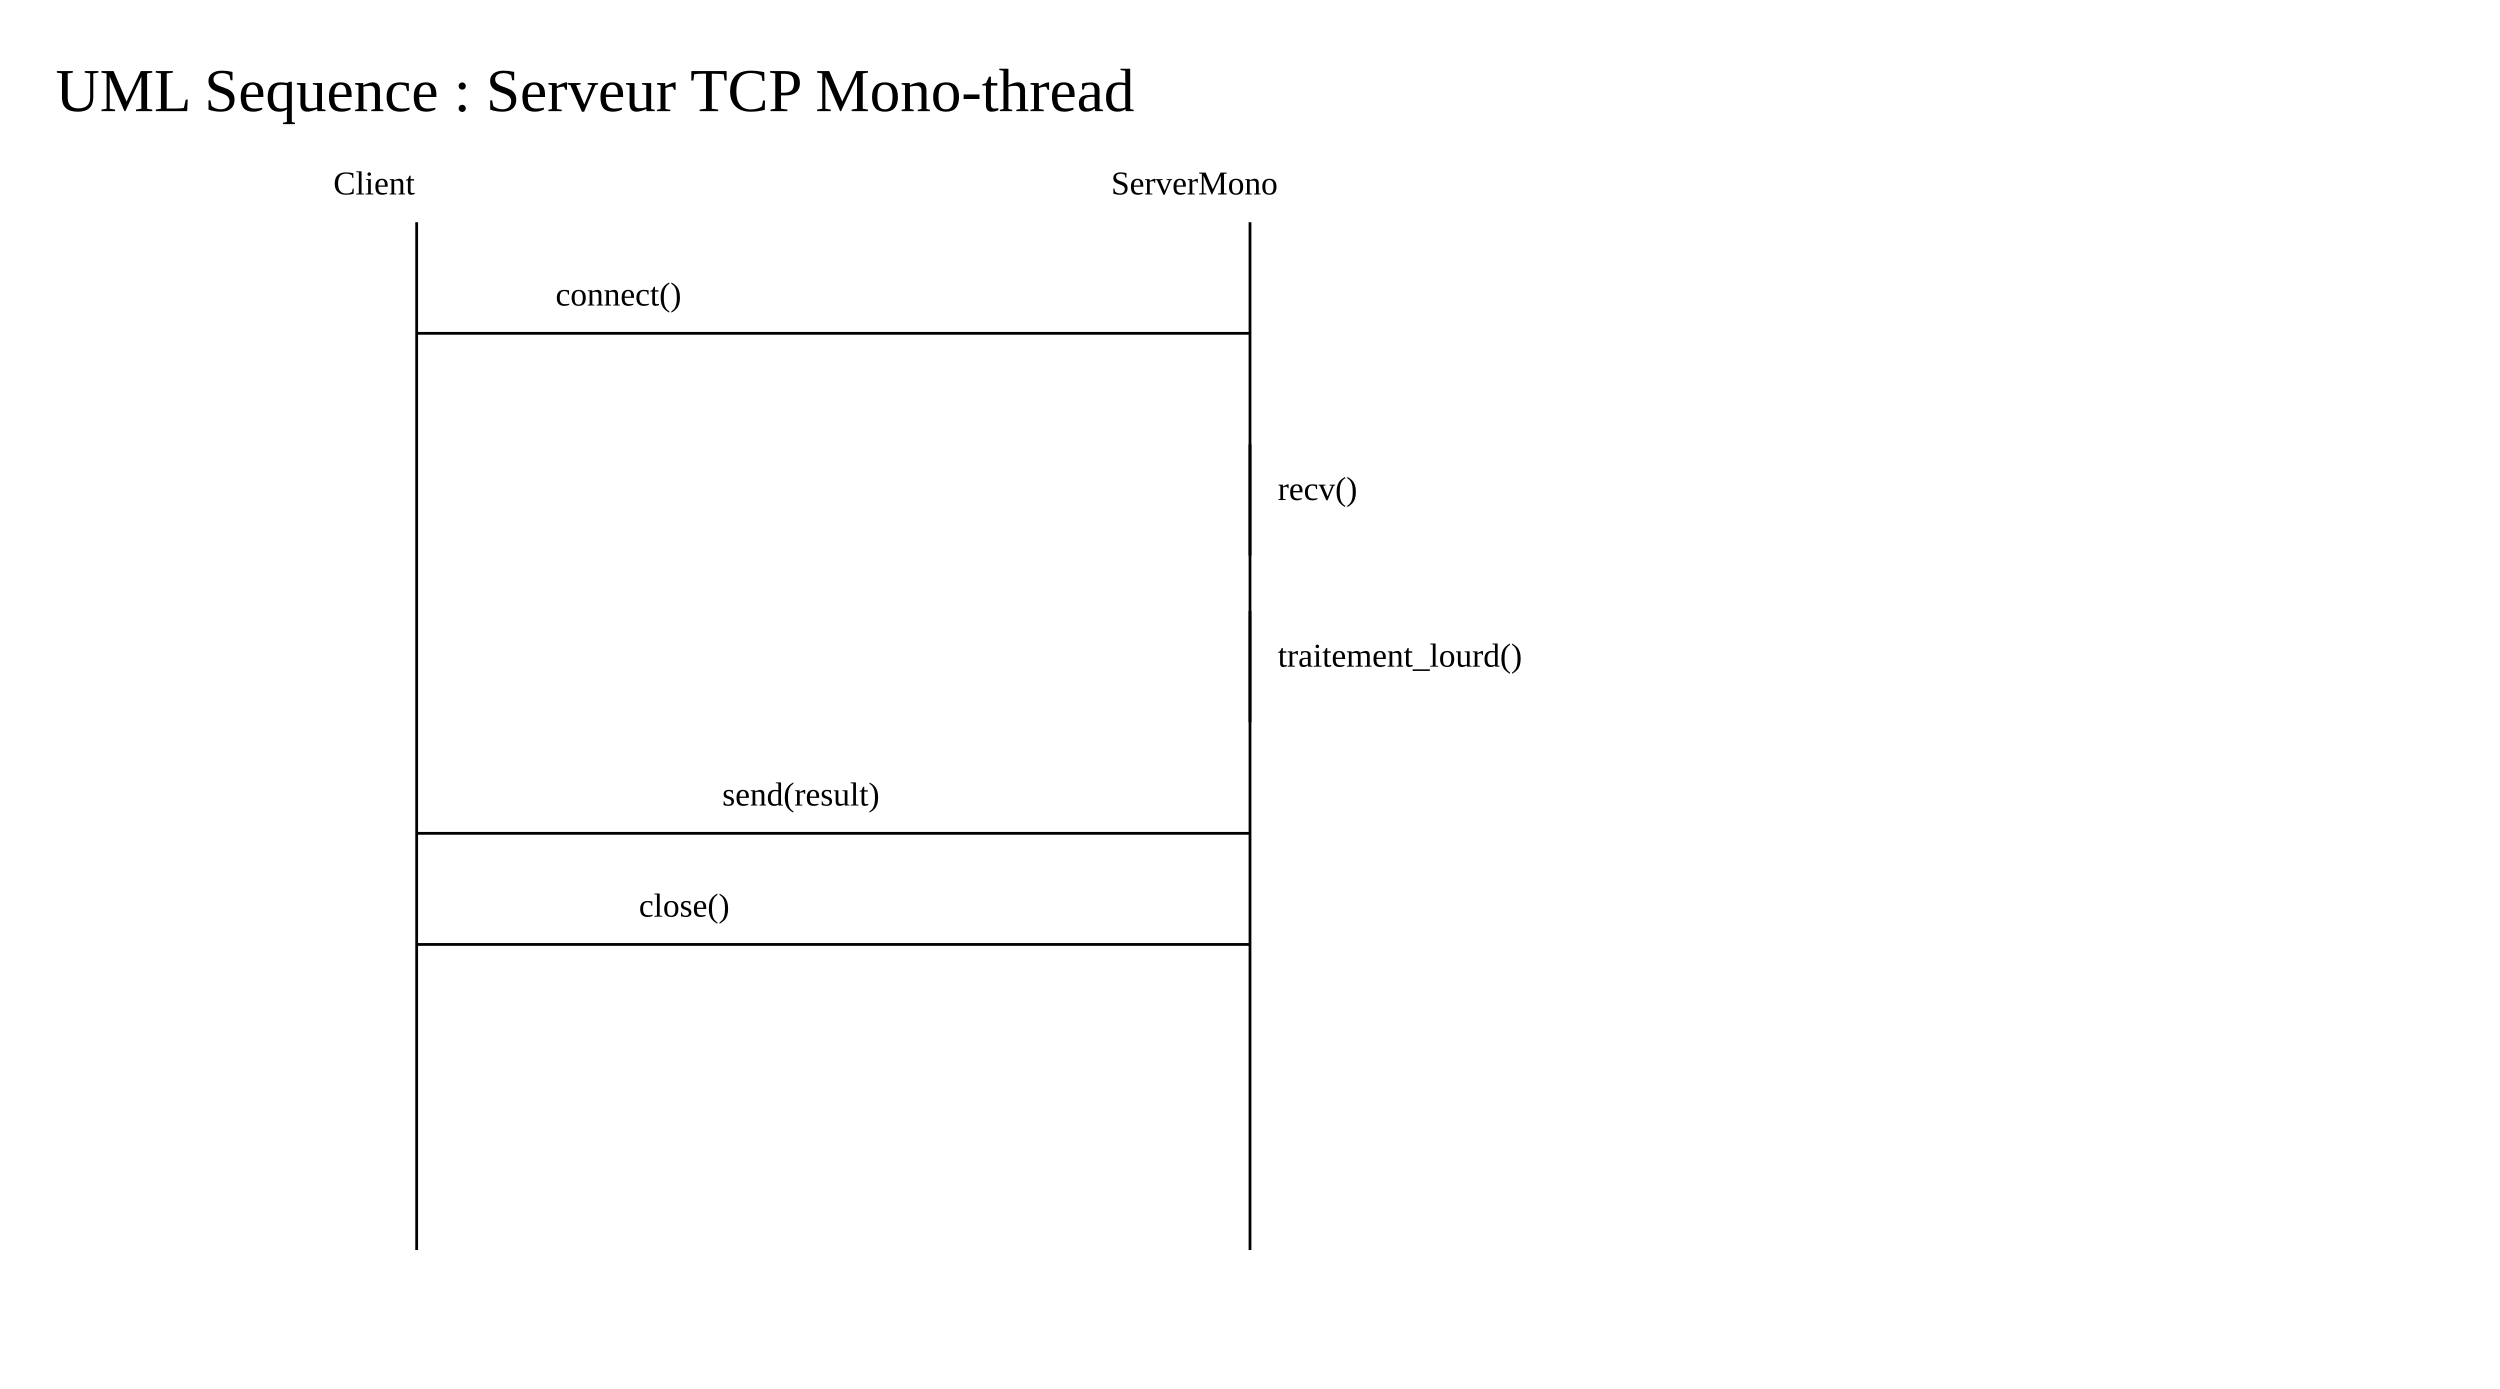
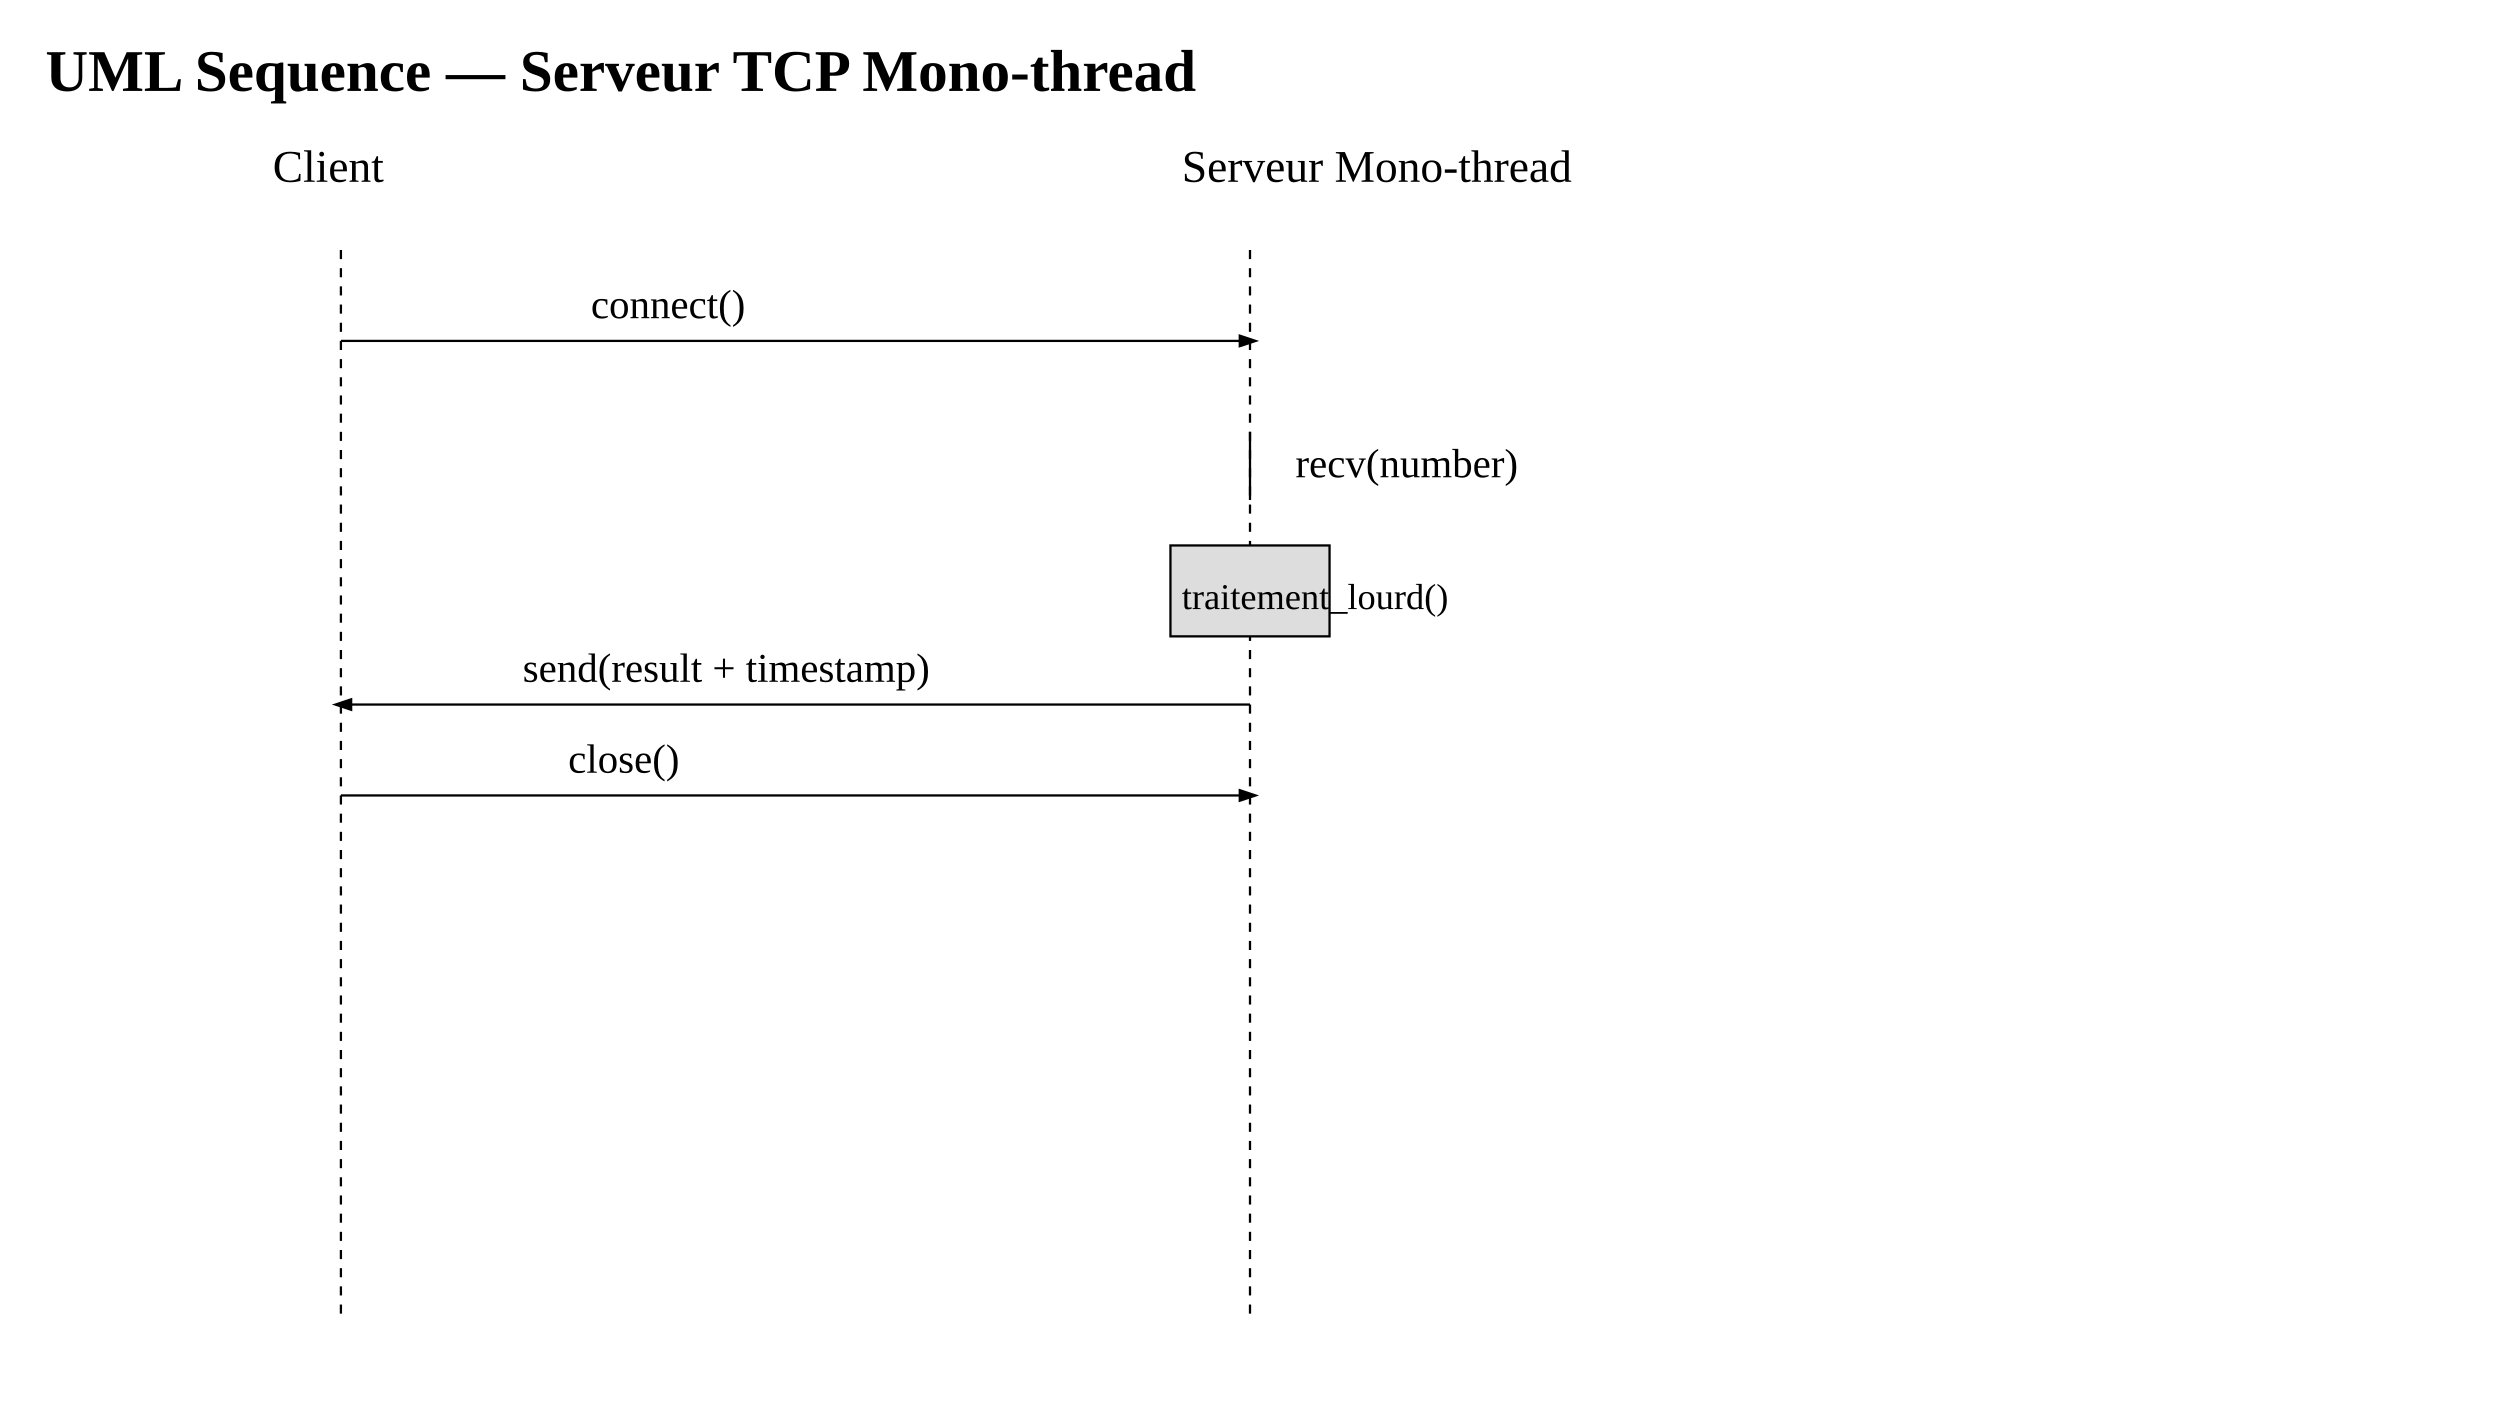
- <svg xmlns="http://www.w3.org/2000/svg" width="900" height="500">
-   <text x="20" y="40" font-size="22">UML Sequence : Serveur TCP Mono-thread</text>
-   <line x1="150" y1="80" x2="150" y2="450" stroke="black" />
-   <text x="120" y="70">Client</text>
-   <line x1="450" y1="80" x2="450" y2="450" stroke="black" />
-   <text x="400" y="70">ServerMono</text>
-   <line x1="150" y1="120" x2="450" y2="120" stroke="black" marker-end="url(#arrow)" />
-   <text x="200" y="110">connect()</text>
-   <line x1="450" y1="160" x2="450" y2="200" stroke="black" />
-   <text x="460" y="180">recv()</text>
-   <line x1="450" y1="220" x2="450" y2="260" stroke="black" />
-   <text x="460" y="240">traitement_lourd()</text>
-   <line x1="450" y1="300" x2="150" y2="300" stroke="black" marker-end="url(#arrow)" />
-   <text x="260" y="290">send(result)</text>
-   <line x1="150" y1="340" x2="450" y2="340" stroke="black" marker-end="url(#arrow)" />
-   <text x="230" y="330">close()</text>
+ <svg xmlns="http://www.w3.org/2000/svg" width="1100" height="620">
+   <defs>
+     <marker id="arrow" markerWidth="10" markerHeight="10" refX="5" refY="3" orient="auto">
+       <path d="M0,0 L0,6 L9,3 z" fill="black" />
+     </marker>
+   </defs>
+   <text x="20" y="40" font-size="26" font-weight="bold">
+     UML Sequence — Serveur TCP Mono-thread
+   </text>
+   <text x="120" y="80" font-size="20">Client</text>
+   <line x1="150" y1="110" x2="150" y2="580" stroke="black" stroke-dasharray="4,4" />
+   <text x="520" y="80" font-size="20">Serveur Mono-thread</text>
+   <line x1="550" y1="110" x2="550" y2="580" stroke="black" stroke-dasharray="4,4" />
+   <line x1="150" y1="150" x2="550" y2="150" stroke="black" marker-end="url(#arrow)" />
+   <text x="260" y="140" font-size="18">connect()</text>
+   <line x1="550" y1="190" x2="550" y2="220" stroke="black" />
+   <text x="570" y="210" font-size="18">recv(number)</text>
+   <rect x="515" y="240" width="70" height="40" fill="#ddd" stroke="black" />
+   <text x="520" y="268" font-size="16">traitement_lourd()</text>
+   <line x1="550" y1="310" x2="150" y2="310" stroke="black" marker-end="url(#arrow)" />
+   <text x="230" y="300" font-size="18">send(result + timestamp)</text>
+   <line x1="150" y1="350" x2="550" y2="350" stroke="black" marker-end="url(#arrow)" />
+   <text x="250" y="340" font-size="18">close()</text>
</svg>
